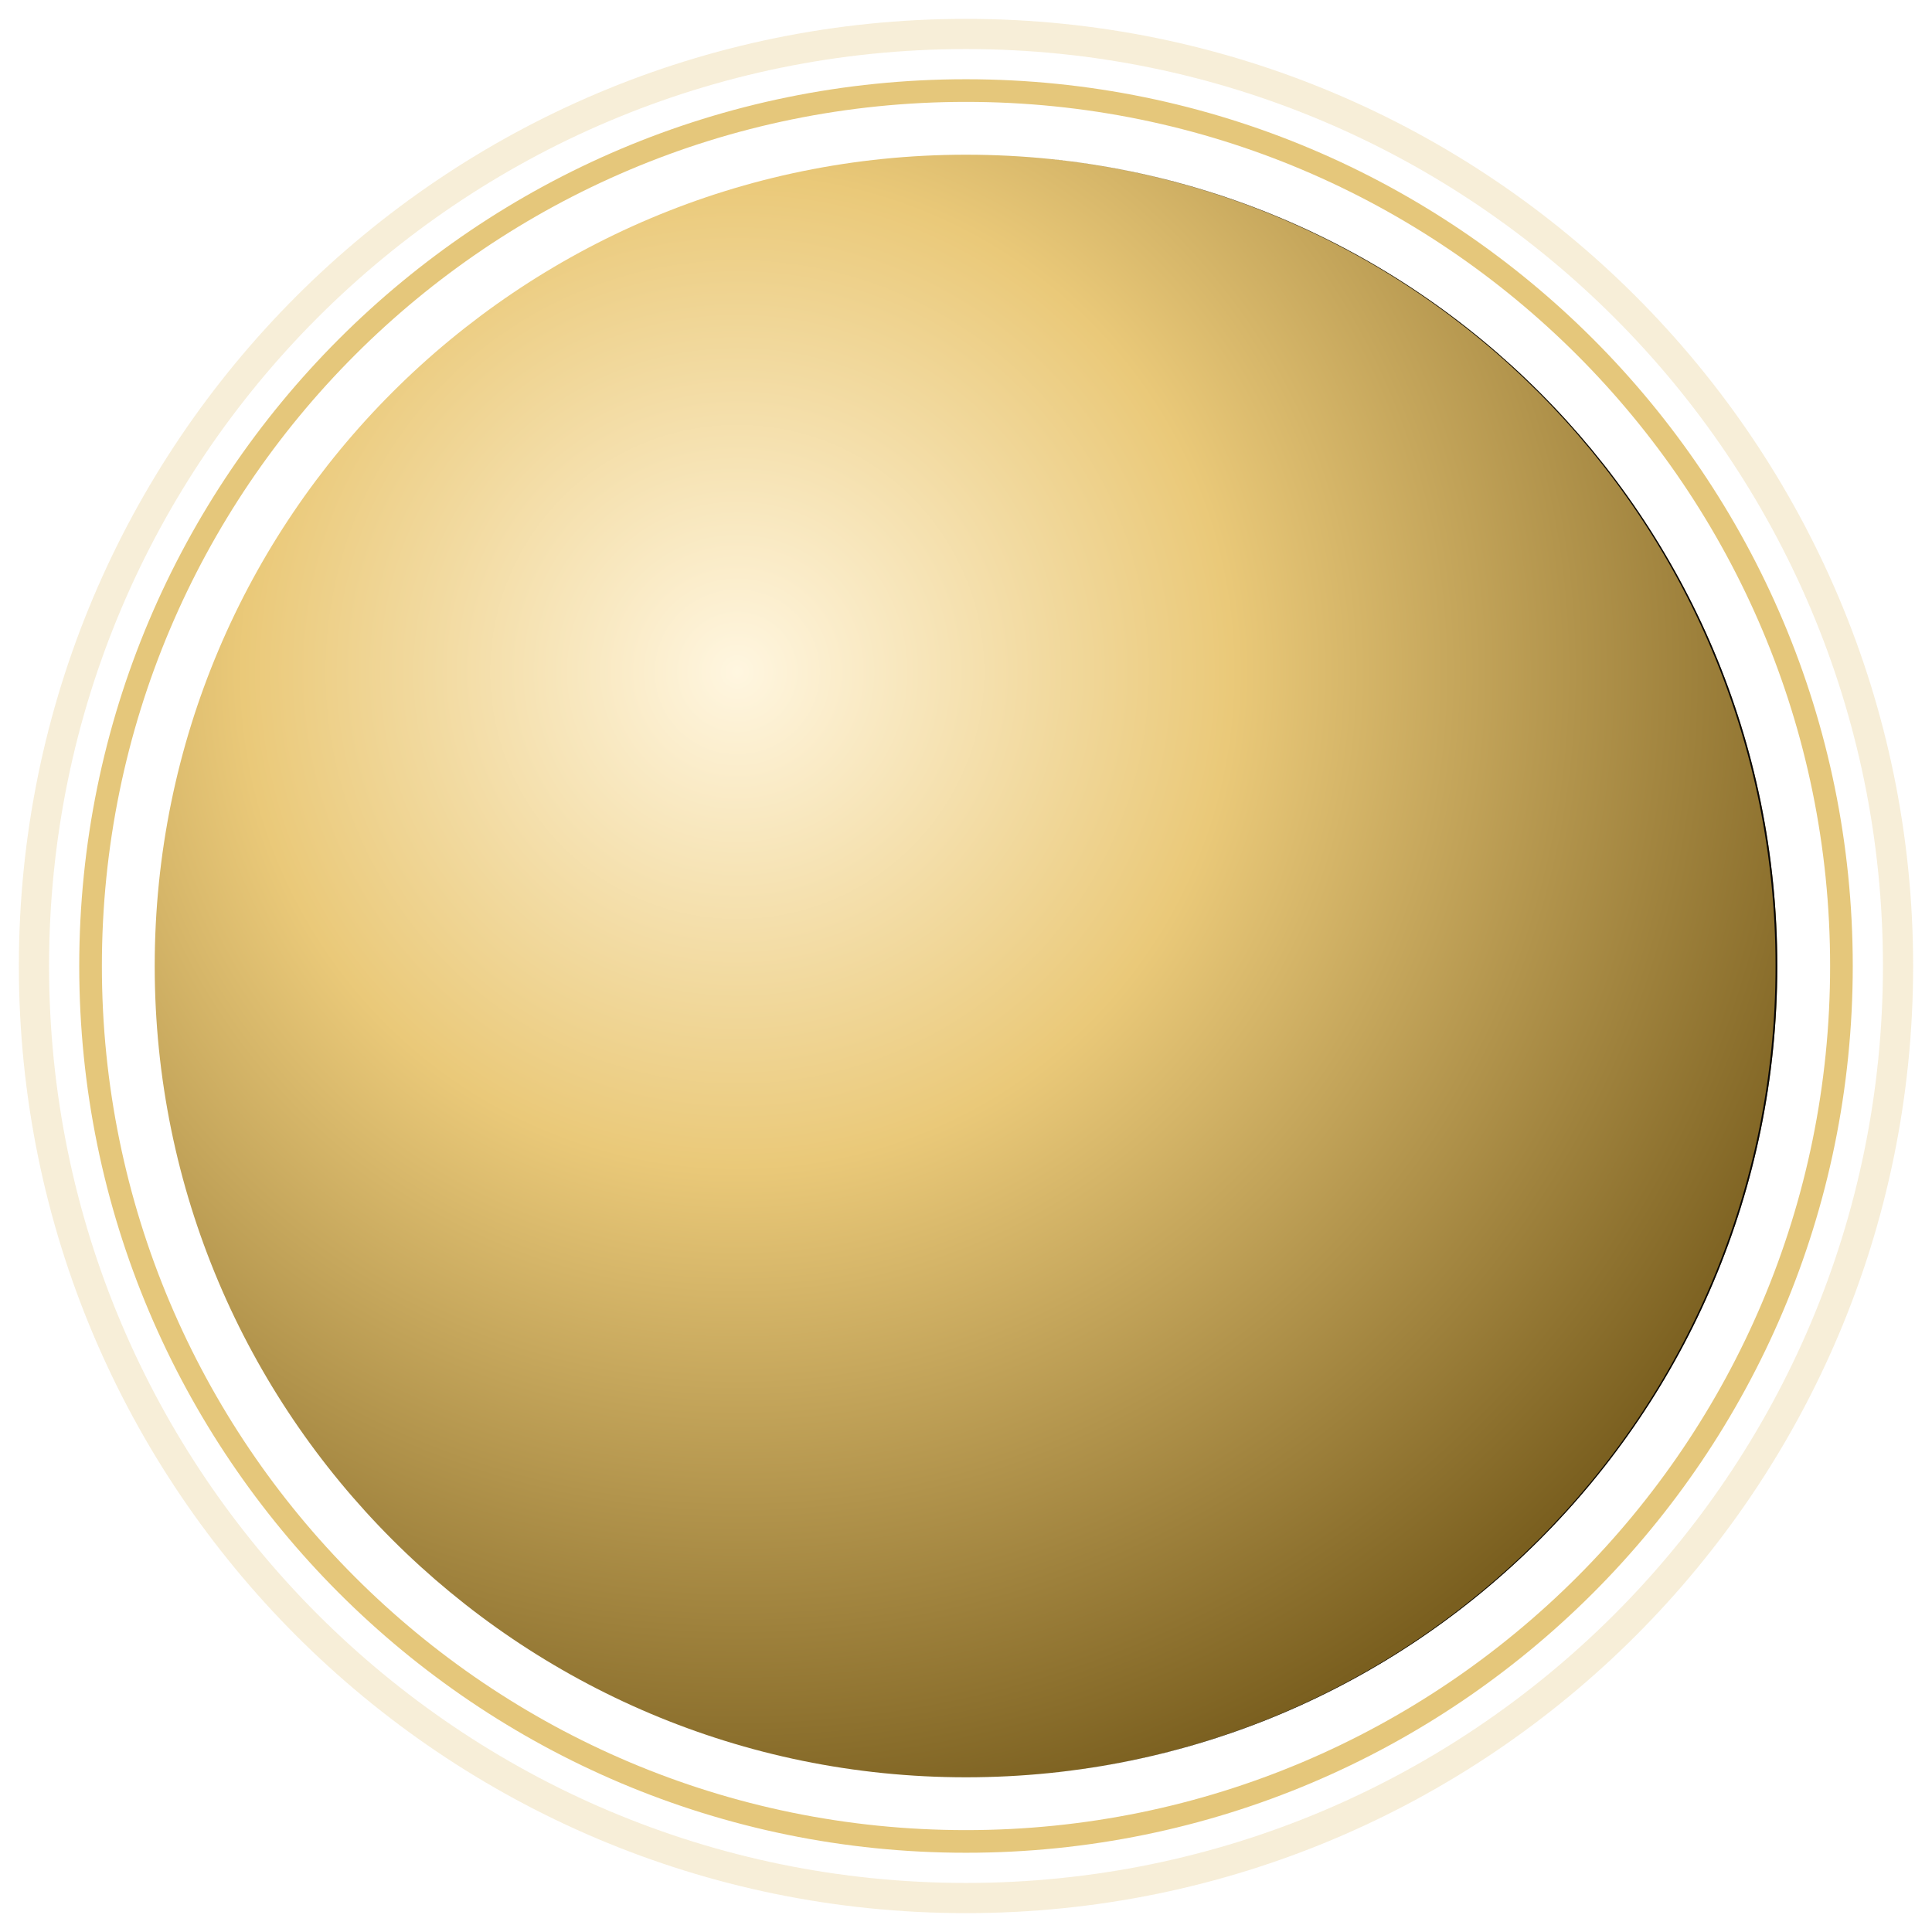
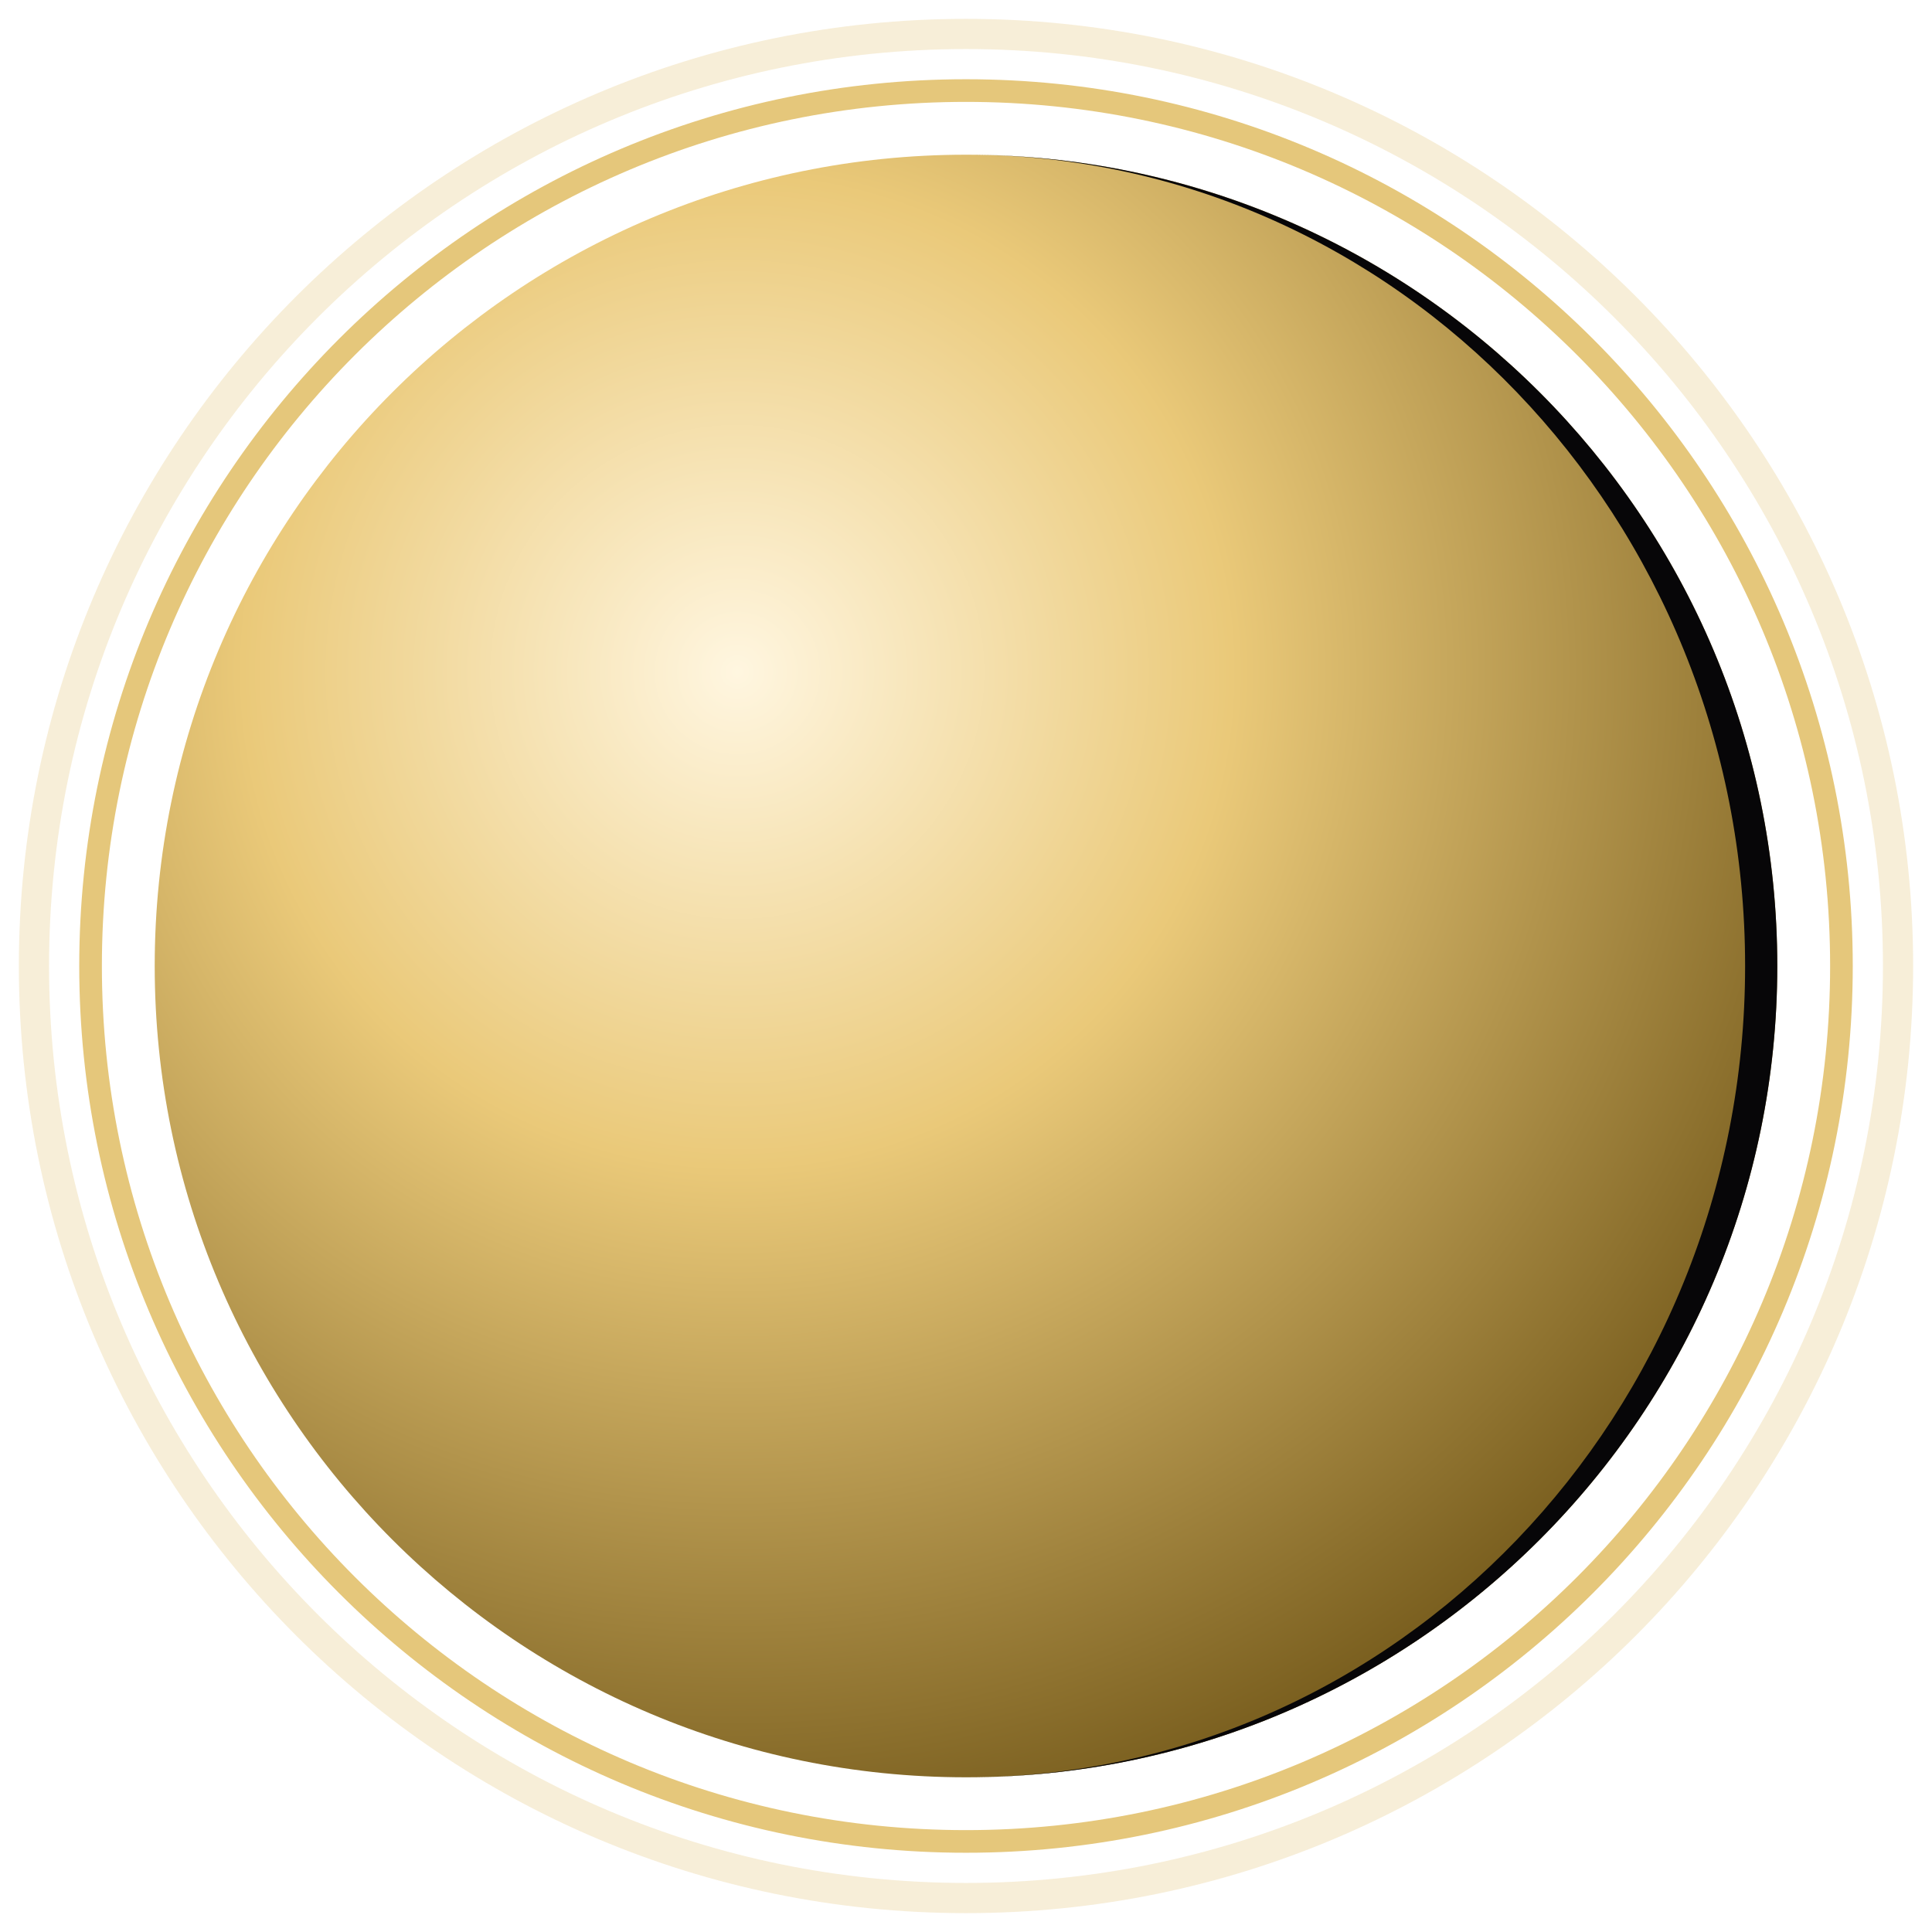
<svg xmlns="http://www.w3.org/2000/svg" viewBox="0 0 512 512" width="512" height="512">
  <defs>
    <radialGradient id="moonGold" cx="36%" cy="32%" r="72%">
      <stop offset="0%" stop-color="#FFF6E0" />
      <stop offset="42%" stop-color="#EAC979" />
      <stop offset="100%" stop-color="#7A5F1F" />
    </radialGradient>
  </defs>
  <circle cx="256" cy="256" r="215" fill="url(#moonGold)" />
-   <path d="M 256 41 A 215 215 0 0 1 256 471 A 214.54 215 0 0 0 256 41 Z" fill="#070608" fill-opacity="1.0" />
+   <path d="M 256 41 A 215 215 0 0 1 256 471 A 206.471 215 0 0 0 256 41 Z" fill="#070608" fill-opacity="1.0" />
  <circle cx="256" cy="256" r="247" fill="none" stroke="#E5C77B" stroke-opacity="0.3" stroke-width="8.0" />
  <circle cx="256" cy="256" r="232" fill="none" stroke="#E5C77B" stroke-opacity="1.0" stroke-width="6.0" />
</svg>
